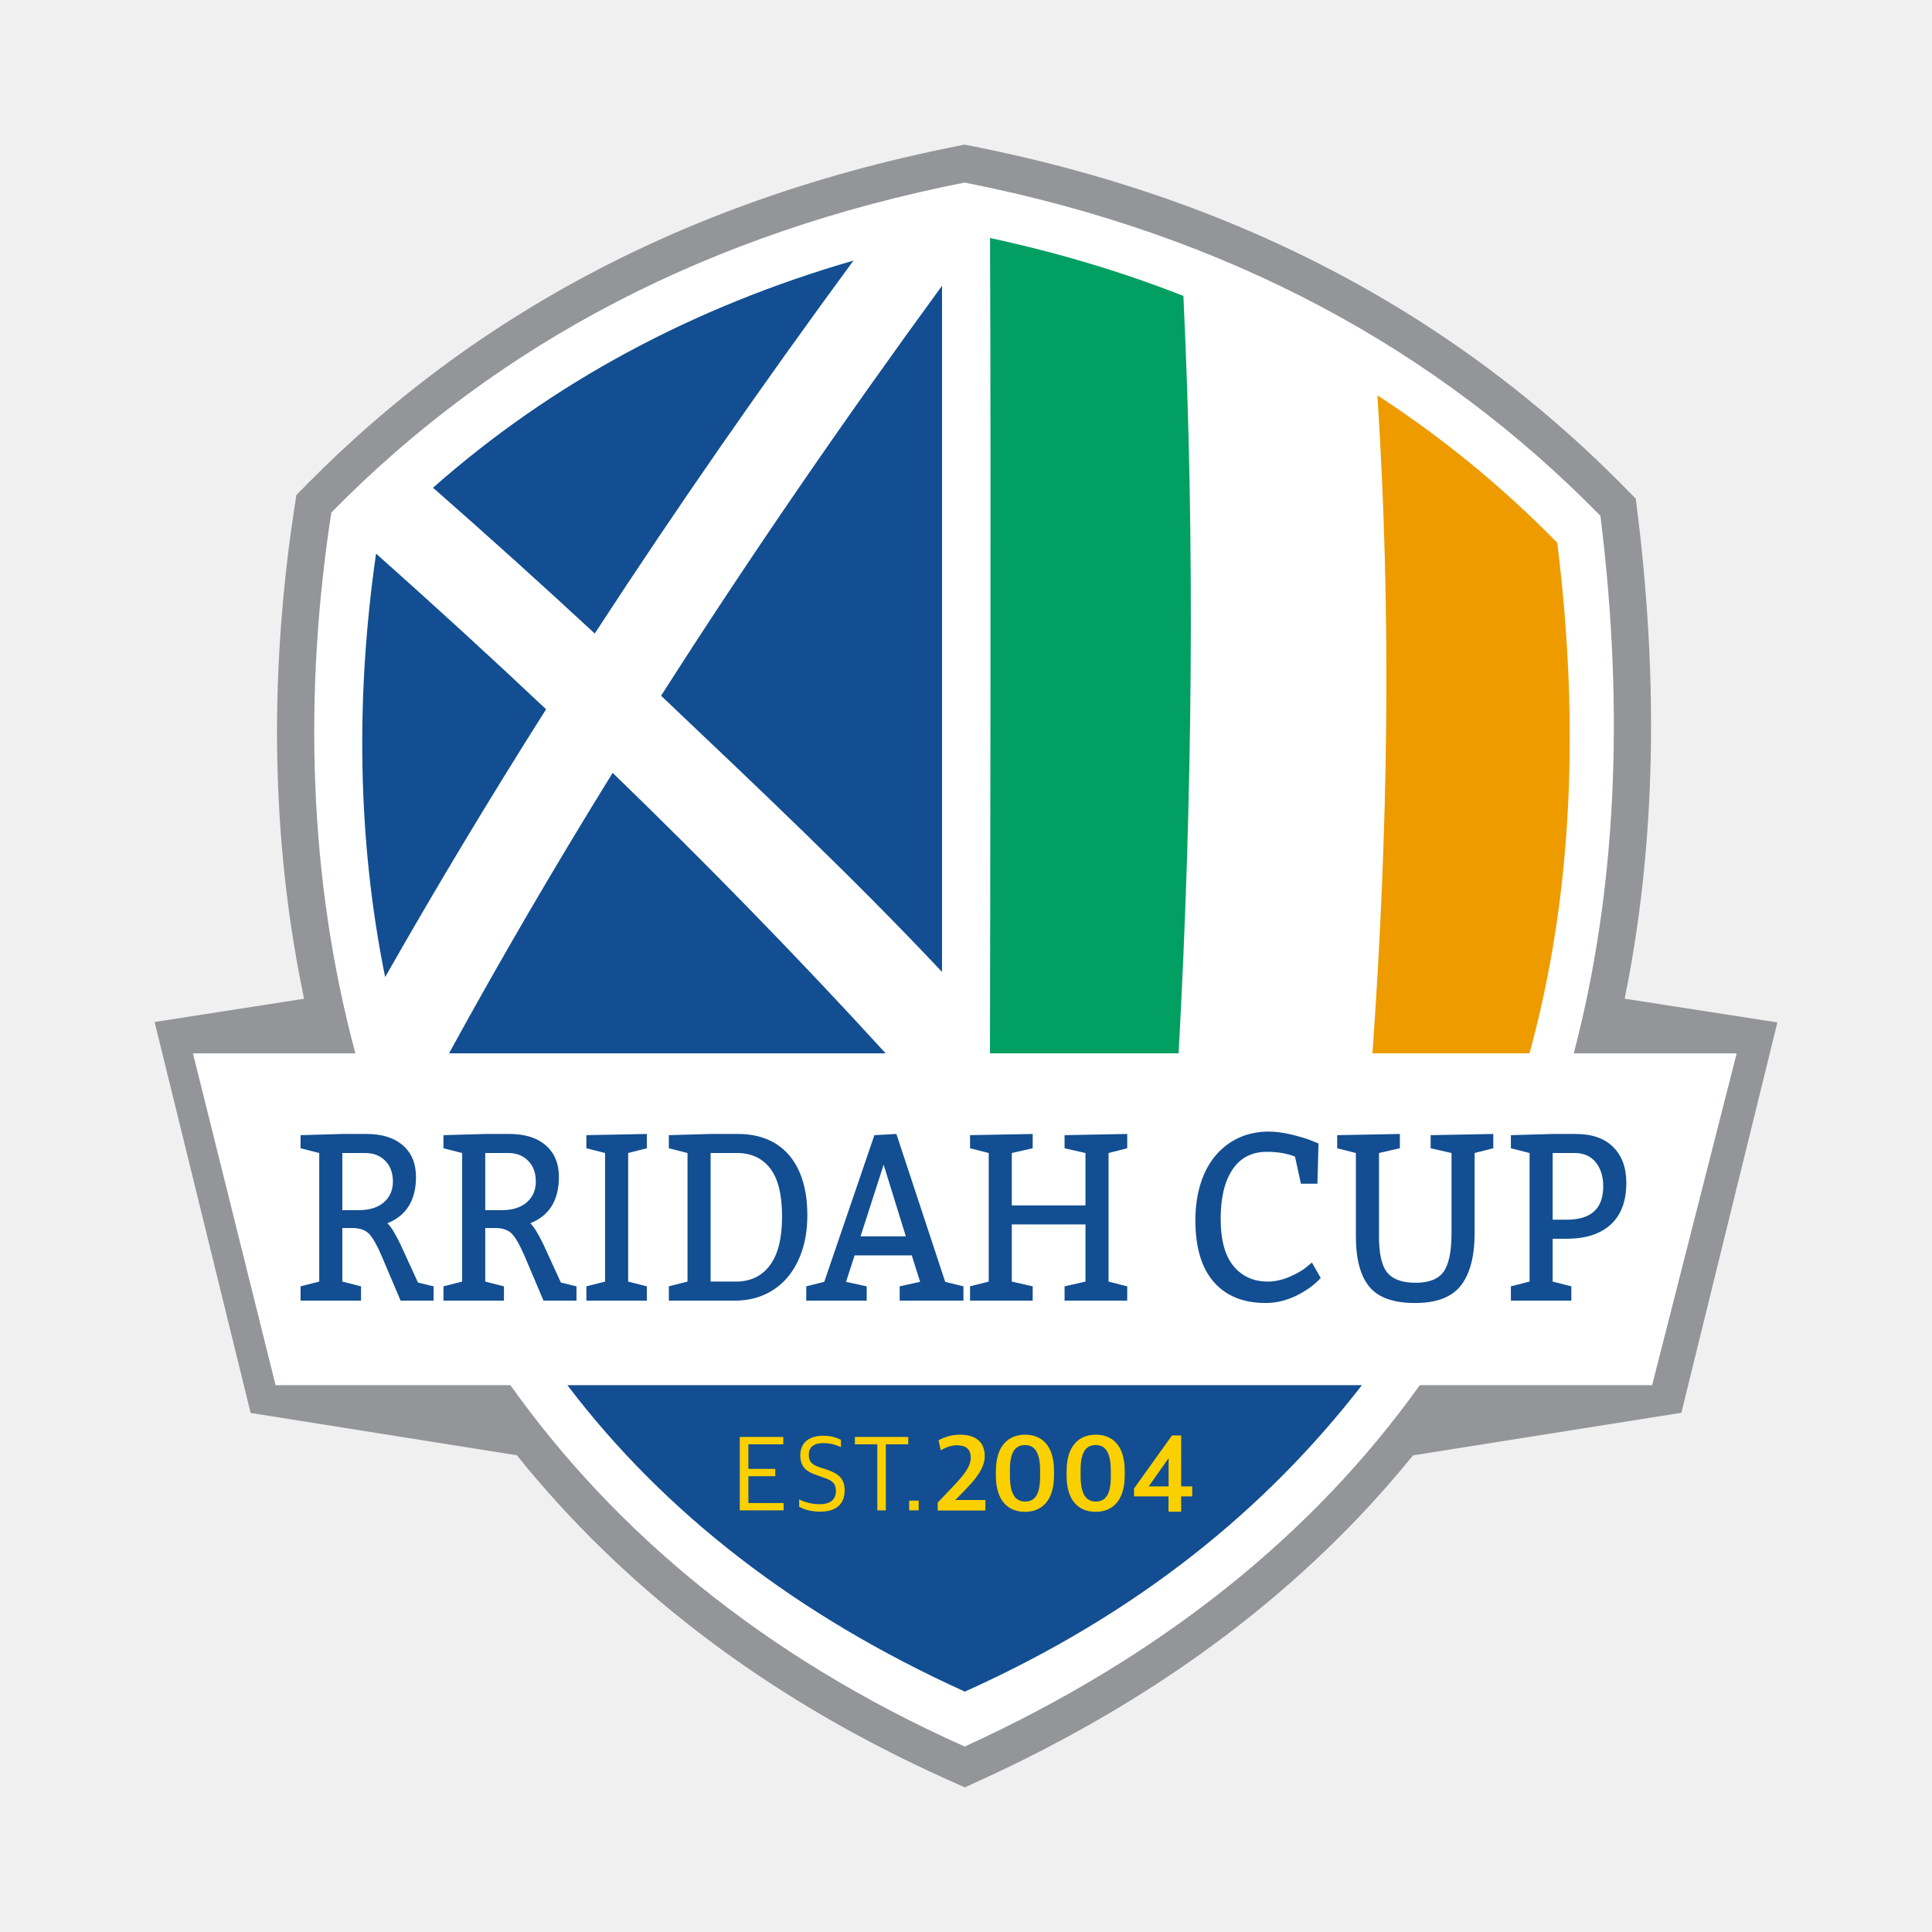
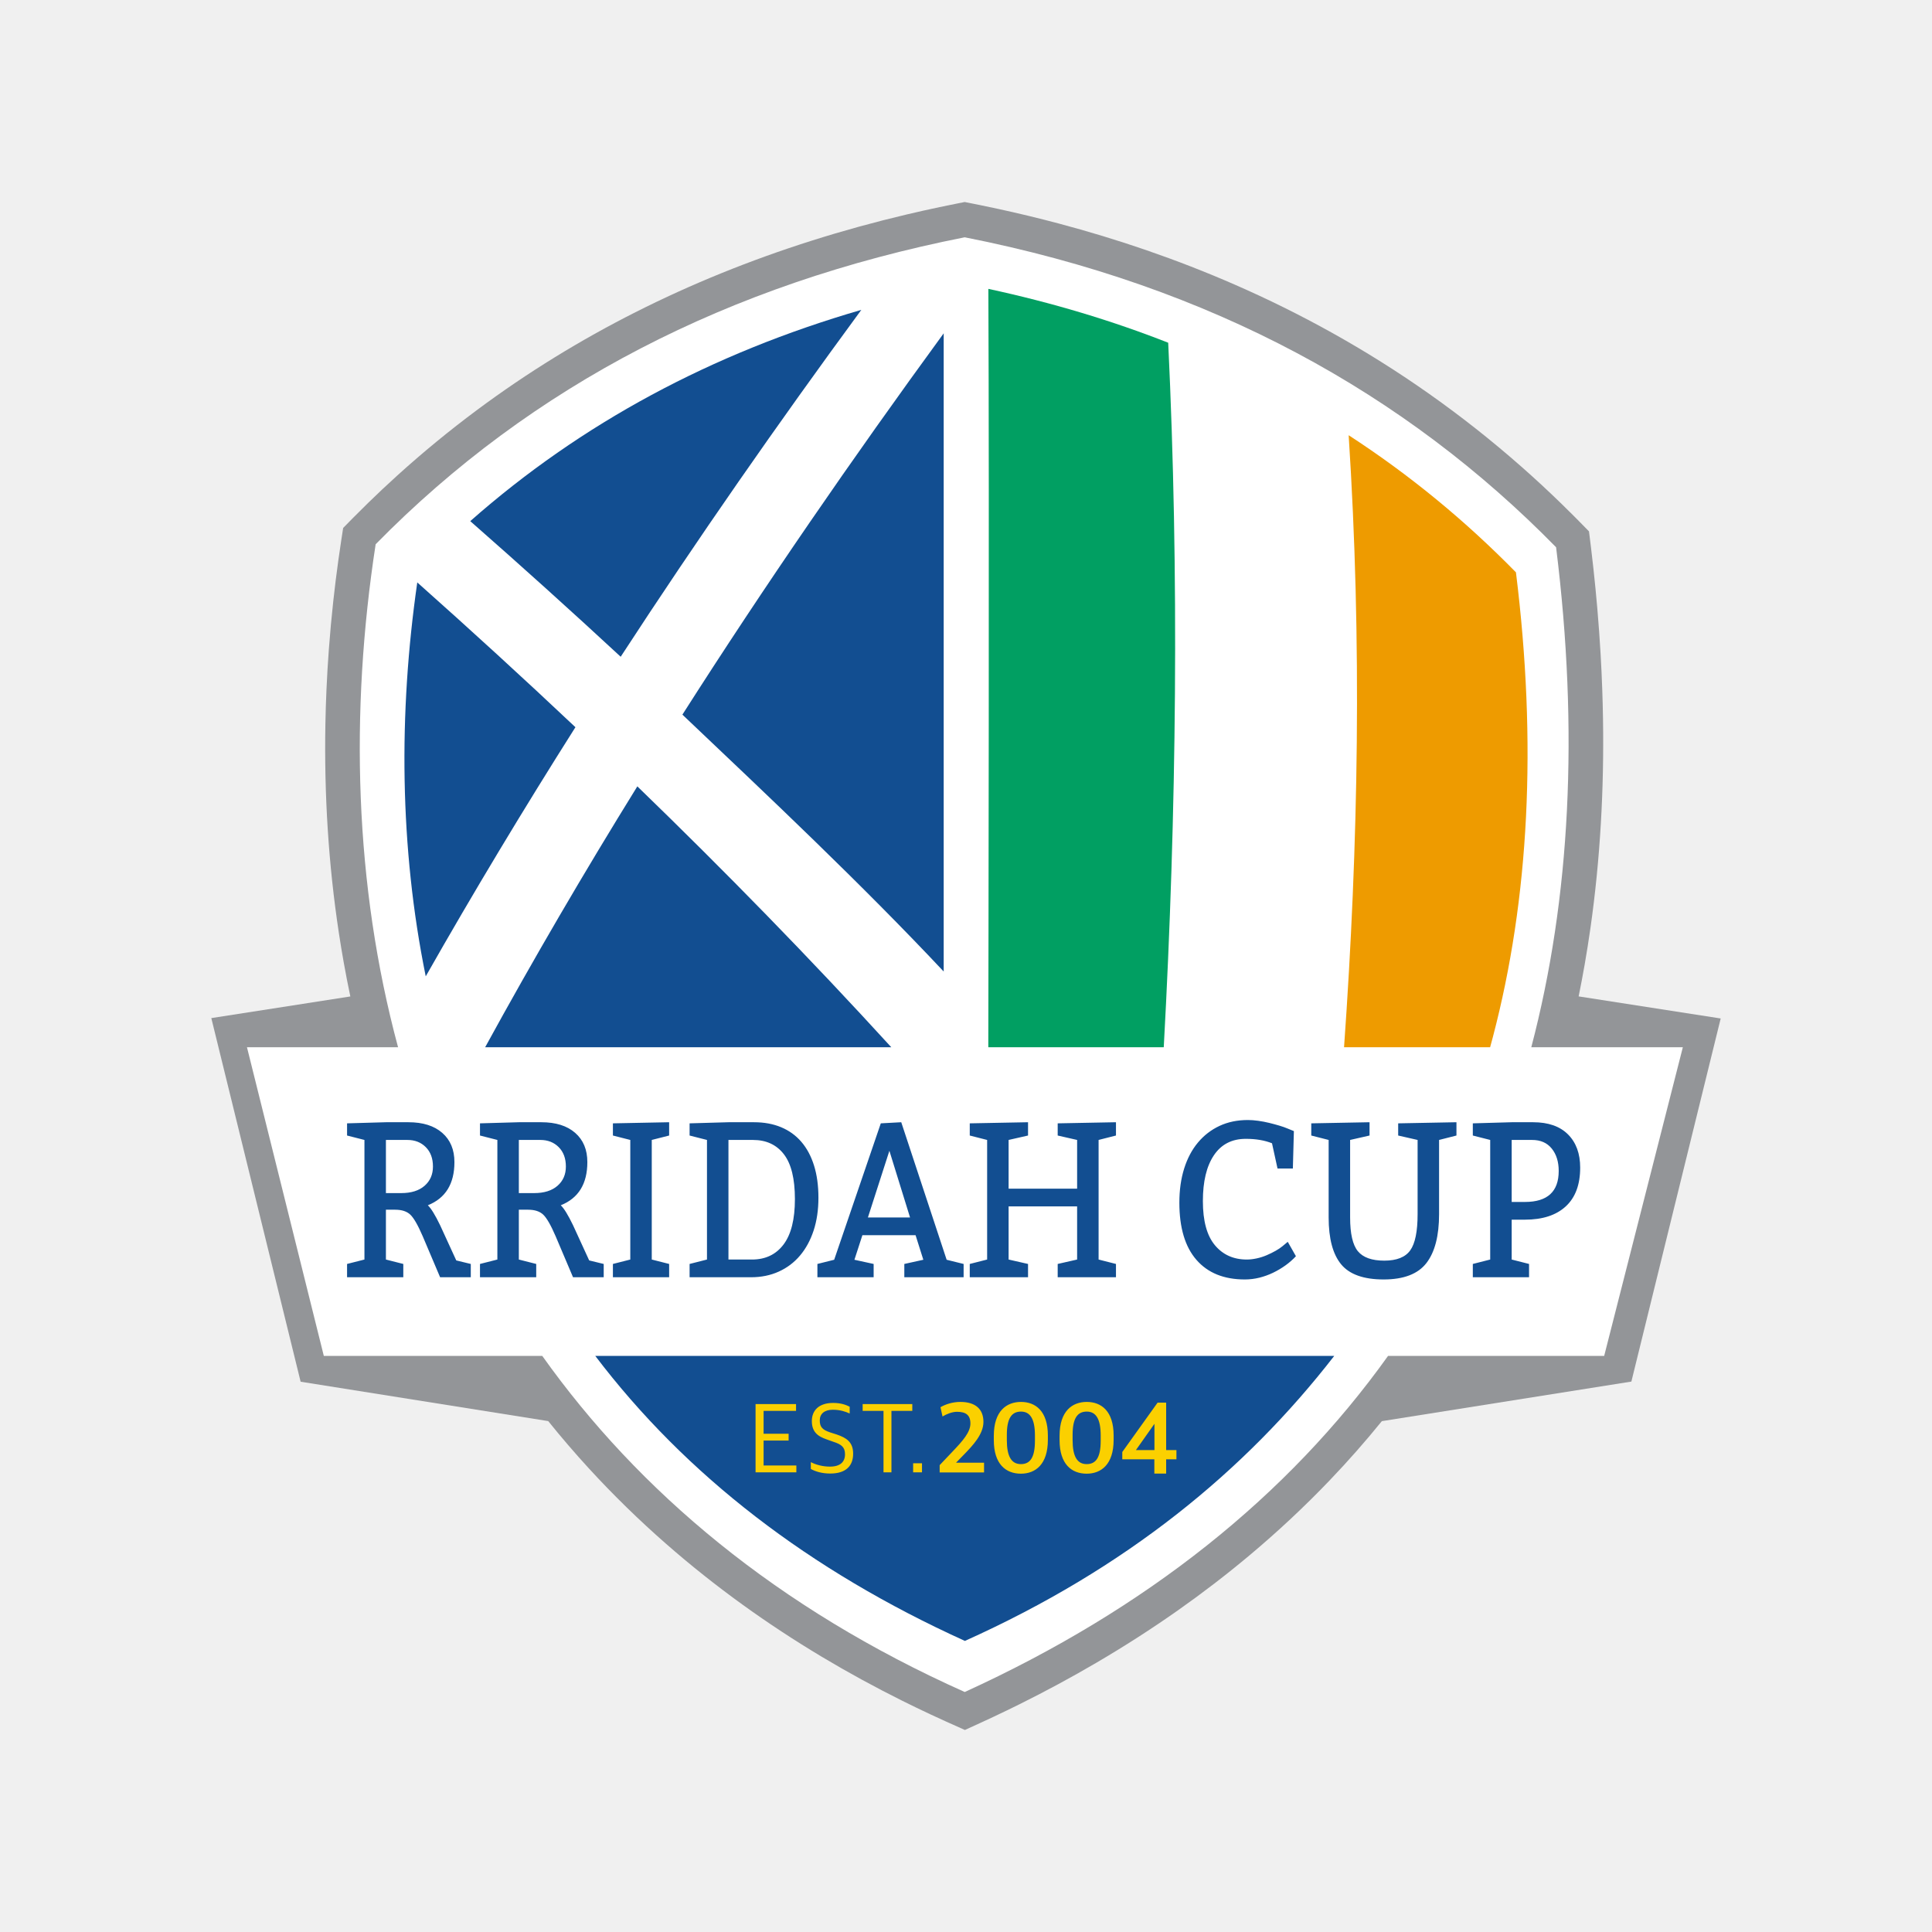
- <svg xmlns="http://www.w3.org/2000/svg" width="100%" height="100%" viewBox="0 0 2000 2000" version="1.1" xml:space="preserve" style="fill-rule:evenodd;clip-rule:evenodd;stroke-linejoin:round;stroke-miterlimit:2;">
-   <g id="S-I-Rridah-Cup-Logo" transform="matrix(0.855795,0,0,0.855795,142.751,143.295)">
+ <svg xmlns="http://www.w3.org/2000/svg" width="100%" height="100%" viewBox="0 0 1024 1024" version="1.1" xml:space="preserve" style="fill-rule:evenodd;clip-rule:evenodd;stroke-linejoin:round;stroke-miterlimit:2;">
+   <g id="S-I-Rridah-Cup-Logo" transform="matrix(0.407551,0,0,0.407551,103.757,104.016)">
    <path id="Grey-Background" d="M1542.49,1592.99C1520.96,1619.56 1498.33,1645.23 1474.69,1669.94C1441.65,1704.48 1406.65,1737.13 1370.01,1767.82C1340.3,1792.72 1309.51,1816.33 1277.83,1838.66C1243.29,1863.01 1207.67,1885.84 1171.21,1907.2C1138.53,1926.34 1105.16,1944.32 1071.24,1961.17C1060.28,1966.61 1049.26,1971.94 1038.19,1977.15C1032.91,1979.64 1027.61,1982.1 1022.3,1984.54C1014.96,1987.91 1007.61,1991.26 1000.26,1994.62L979.691,1985.41C978.346,1984.81 977.003,1984.21 975.659,1983.6C968.977,1980.58 962.31,1977.52 955.666,1974.42C943.184,1968.58 930.774,1962.59 918.443,1956.44C883.096,1938.82 848.394,1919.9 814.497,1899.62C779.022,1878.4 744.428,1855.7 710.914,1831.5C676.528,1806.67 643.28,1780.26 611.385,1752.3C576.322,1721.57 542.902,1688.96 511.385,1654.6C493.057,1634.61 475.374,1614.04 458.379,1592.91L136.383,1541.71L20.227,1068.81L201.024,1040.67C197.925,1025.93 195.055,1011.14 192.411,996.321C190.172,983.769 188.095,971.188 186.177,958.583C172.483,868.587 166.917,777.406 168.587,686.407C168.864,671.327 169.339,656.251 170.009,641.184C170.783,623.8 171.816,606.427 173.102,589.073C174.646,568.255 176.555,547.464 178.819,526.712C180.768,508.853 182.981,491.023 185.452,473.229C186.647,464.624 187.906,456.029 189.217,447.441L191.682,431.394L203.071,419.804C203.893,418.97 204.715,418.136 205.538,417.303C211.706,411.072 217.924,404.89 224.202,398.77C236.707,386.58 249.437,374.621 262.386,362.903C295.4,333.025 329.839,304.722 365.562,278.141C398.401,253.705 432.322,230.726 467.182,209.272C501.2,188.336 536.111,168.853 571.764,150.842C608.316,132.376 645.647,115.458 683.593,100.062C722.169,84.411 761.379,70.332 801.064,57.758C841.618,44.91 882.666,33.633 924.06,23.827C938.494,20.408 952.97,17.168 967.483,14.101C974.79,12.557 982.107,11.061 989.432,9.601L999.99,7.507C1006.11,8.719 1012.24,9.922 1018.36,11.163C1026.67,12.848 1034.97,14.591 1043.26,16.391C1069.6,22.115 1095.82,28.425 1121.88,35.347C1160.46,45.595 1198.68,57.188 1236.42,70.2C1275.28,83.597 1313.61,98.499 1351.28,114.953C1394.33,133.765 1436.5,154.608 1477.55,177.481C1520.66,201.503 1562.52,227.764 1602.88,256.161C1644.97,285.779 1685.43,317.716 1724.05,351.743C1741.37,367.008 1758.33,382.692 1774.9,398.768C1780.56,404.257 1786.17,409.792 1791.75,415.371C1794.53,418.161 1797.3,420.964 1800.07,423.775L1811.91,435.839L1814.03,453.04C1814.2,454.438 1814.38,455.835 1814.55,457.232C1815.64,466.28 1816.69,475.332 1817.68,484.392C1819.56,501.619 1821.25,518.867 1822.73,536.133C1824.42,555.85 1825.85,575.59 1827,595.346C1827.89,610.785 1828.61,626.234 1829.15,641.689C1829.6,654.307 1829.92,666.93 1830.12,679.554C1831.57,770.653 1826.61,861.926 1813.73,952.148C1811.48,967.904 1808.99,983.625 1806.25,999.302C1803.84,1013.1 1801.24,1026.87 1798.44,1040.6L1983.17,1069.31L1867.02,1541.52L1542.49,1592.99Z" style="fill:rgb(147,149,152);" />
    <g id="White-Background" transform="matrix(1.37631,0,0,1.37631,-374.611,-628.962)">
      <path d="M463.349,1261.12C421.928,1107.43 417.791,944.051 442.173,785.825C590.016,635.192 776.419,539.757 998.765,495.777C1232.76,541.949 1415.35,643.548 1557.59,788.662C1579.15,962.422 1571.1,1120.48 1534.15,1261.12L1677.35,1261.12L1603.03,1552.75L1398.82,1552.75C1304.1,1685.27 1170.38,1792.05 998.813,1870.36C821.23,1791.03 690.703,1680.84 599.586,1552.75L393.189,1552.75L320.576,1261.12L463.349,1261.12Z" style="fill:white;" />
    </g>
    <path id="Blue-Triangle" d="M1000.27,1878.79C1210.21,1784.47 1364.69,1657.6 1480.61,1508.1L519.525,1508.1C637.434,1663.4 797.74,1786.92 1000.27,1878.79Z" style="fill:rgb(18,78,145);" />
    <g id="Est-Date-Yellow" transform="matrix(1.1685,0,0,1.1685,-166.805,-167.441)">
      <path d="M1061.1,1565.04C1077.3,1565.04 1091.12,1554.73 1091.12,1527.42L1091.12,1522.55C1091.12,1495.25 1077.3,1485.17 1061.21,1485.17C1045.24,1485.17 1030.96,1495.14 1030.96,1522.89L1030.96,1527.76C1030.96,1554.16 1044.11,1565.04 1061.1,1565.04ZM1134.29,1565.04C1150.49,1565.04 1164.31,1554.73 1164.31,1527.42L1164.31,1522.55C1164.31,1495.25 1150.49,1485.17 1134.4,1485.17C1118.43,1485.17 1104.15,1495.14 1104.15,1522.89L1104.15,1527.76C1104.15,1554.16 1117.29,1565.04 1134.29,1565.04ZM1222.77,1538.75L1234.21,1538.75L1234.21,1549.06L1222.77,1549.06L1222.77,1564.92L1209.63,1564.92L1209.63,1549.06L1173.94,1549.06L1173.94,1540.91L1213.25,1485.96L1222.77,1485.96L1222.77,1538.75ZM848.923,1564.87C866.699,1564.87 874.398,1556.04 874.398,1542.8C874.398,1530 867.265,1525.25 856.056,1521.4L848.584,1519.02C839.979,1516.08 837.262,1512.9 837.262,1505.66C837.262,1498.41 842.47,1493.88 851.754,1493.88C860.132,1493.88 866.133,1496.04 870.548,1498.07L870.548,1490.49C866.359,1488.45 861.038,1486.3 852.093,1486.3C836.243,1486.3 828.43,1494.68 828.43,1506.45C828.43,1518 834.431,1523.43 845.074,1526.94L852.433,1529.55C861.604,1532.49 865.34,1535.66 865.34,1543.48C865.34,1551.74 860.245,1557.17 848.584,1557.17C840.545,1557.17 833.073,1555.14 827.298,1552.19L827.298,1559.78C832.393,1562.61 839.639,1564.87 848.923,1564.87ZM1020.09,1563.68L970.692,1563.68L970.692,1555.52L985.533,1539.89C996.296,1528.56 1004.91,1518.93 1004.91,1509.18C1004.91,1499.78 999.808,1496.16 989.952,1496.16C984.514,1496.16 978.169,1498.76 973.864,1501.37L971.598,1491.06C976.81,1488 984.74,1485.17 993.69,1485.17C1010.68,1485.17 1019.41,1493.32 1019.41,1507.37C1019.41,1521.19 1007.62,1533.54 998.109,1543.4L988.932,1552.8L1020.09,1552.8L1020.09,1563.68ZM951.021,1563.52L941.171,1563.52L941.171,1553.44L951.021,1553.44L951.021,1563.52ZM810.851,1495.13L774.734,1495.13L774.734,1520.6L802.586,1520.6L802.586,1528.19L774.734,1528.19L774.734,1555.93L811.19,1555.93L811.19,1563.52L765.789,1563.52L765.789,1487.54L810.851,1487.54L810.851,1495.13ZM940.236,1495.13L917.026,1495.13L917.026,1563.52L908.195,1563.52L908.195,1495.13L884.985,1495.13L884.985,1487.54L940.236,1487.54L940.236,1495.13ZM1061.1,1554.39C1050.56,1554.39 1045.46,1545.78 1045.46,1527.76L1045.46,1521.76C1045.46,1503.63 1050.68,1495.93 1061.21,1495.93C1071.41,1495.93 1076.73,1504.09 1076.73,1522.55L1076.73,1528.33C1076.73,1546.91 1071.52,1554.39 1061.1,1554.39ZM1134.29,1554.39C1123.75,1554.39 1118.65,1545.78 1118.65,1527.76L1118.65,1521.76C1118.65,1503.63 1123.86,1495.93 1134.4,1495.93C1144.6,1495.93 1149.92,1504.09 1149.92,1522.55L1149.92,1528.33C1149.92,1546.91 1144.71,1554.39 1134.29,1554.39ZM1209.74,1538.75L1209.74,1509.52L1189.12,1538.75L1209.74,1538.75Z" style="fill:rgb(251,208,0);" />
    </g>
    <g id="Rridah-Cup-Blue" transform="matrix(1.37631,0,0,1.37631,-374.611,-628.962)">
      <path d="M1308.86,1375.7L1294.36,1375.7L1289.15,1351.85C1282.19,1349.06 1273.94,1347.66 1264.41,1347.66C1251.27,1347.66 1241.22,1352.83 1234.27,1363.15C1227.31,1373.47 1223.83,1387.91 1223.83,1406.47C1223.83,1425.16 1227.6,1439.04 1235.14,1448.11C1242.67,1457.17 1252.75,1461.71 1265.38,1461.71C1268.21,1461.71 1271.27,1461.36 1274.56,1460.66C1277.84,1459.96 1281.03,1458.95 1284.12,1457.63C1287.21,1456.3 1290.05,1454.91 1292.62,1453.44C1295.2,1451.98 1297.33,1450.55 1299,1449.15L1304.03,1444.97L1311.75,1458.57C1308.92,1461.64 1305.67,1464.5 1302,1467.15C1298.32,1469.8 1294.39,1472.14 1290.21,1474.16C1286.02,1476.18 1281.67,1477.75 1277.16,1478.87C1272.66,1479.98 1268.08,1480.54 1263.45,1480.54C1243.74,1480.54 1228.5,1474.37 1217.75,1462.02C1206.99,1449.68 1201.61,1431.65 1201.61,1407.93C1201.61,1396.07 1203.12,1385.33 1206.15,1375.7C1209.18,1366.08 1213.53,1357.88 1219.2,1351.12C1224.86,1344.35 1231.66,1339.12 1239.58,1335.42C1247.5,1331.73 1256.42,1329.88 1266.34,1329.88C1269.31,1329.88 1272.56,1330.12 1276.1,1330.61C1279.64,1331.1 1283.12,1331.76 1286.54,1332.6C1289.95,1333.44 1293.17,1334.31 1296.2,1335.21C1299.23,1336.12 1301.71,1336.99 1303.64,1337.83L1309.82,1340.34L1308.86,1375.7ZM1447.02,1348.71L1447.02,1418.81C1447.02,1439.32 1443.02,1454.73 1435.04,1465.06C1427.05,1475.38 1413.59,1480.54 1394.65,1480.54C1375.71,1480.54 1362.32,1475.76 1354.46,1466.21C1346.6,1456.65 1342.67,1441.9 1342.67,1421.95L1342.67,1348.71L1326.25,1344.53L1326.25,1333.02L1381.32,1331.97L1381.32,1344.53L1362.96,1348.71L1362.96,1421.95C1362.96,1437.3 1365.41,1447.93 1370.3,1453.86C1375.2,1459.79 1383.51,1462.76 1395.23,1462.76C1406.95,1462.76 1415.13,1459.51 1419.77,1453.03C1424.41,1446.54 1426.73,1435.13 1426.73,1418.81L1426.73,1348.71L1408.37,1344.53L1408.37,1333.02L1463.44,1331.97L1463.44,1344.53L1447.02,1348.71ZM468.294,1478.45L415.155,1478.45L415.155,1465.89L431.579,1461.71L431.579,1348.71L415.155,1344.53L415.155,1333.02L451.869,1331.97L473.124,1331.97C486.78,1331.97 497.44,1335.32 505.104,1342.02C512.769,1348.71 516.602,1357.92 516.602,1369.64C516.602,1390.14 508.228,1403.75 491.482,1410.44C494.573,1413.37 498.438,1419.65 503.075,1429.28L518.341,1462.55L532.06,1465.89L532.06,1478.45L503.075,1478.45L486.651,1439.74C482.142,1429.28 478.245,1422.47 474.96,1419.34C471.675,1416.2 466.877,1414.63 460.564,1414.63L451.869,1414.63L451.869,1461.71L468.294,1465.89L468.294,1478.45ZM593.895,1478.45L540.756,1478.45L540.756,1465.89L557.181,1461.71L557.181,1348.71L540.756,1344.53L540.756,1333.02L577.47,1331.97L598.726,1331.97C612.381,1331.97 623.041,1335.32 630.706,1342.02C638.371,1348.71 642.203,1357.92 642.203,1369.64C642.203,1390.14 633.83,1403.75 617.083,1410.44C620.174,1413.37 624.039,1419.65 628.677,1429.28L643.942,1462.55L657.662,1465.89L657.662,1478.45L628.677,1478.45L612.252,1439.74C607.743,1429.28 603.846,1422.47 600.561,1419.34C597.276,1416.2 592.478,1414.63 586.166,1414.63L577.47,1414.63L577.47,1461.71L593.895,1465.89L593.895,1478.45ZM719.496,1478.45L666.357,1478.45L666.357,1465.89L682.782,1461.71L682.782,1348.71L666.357,1344.53L666.357,1333.02L719.496,1331.97L719.496,1344.53L703.071,1348.71L703.071,1461.71L719.496,1465.89L719.496,1478.45ZM796.789,1478.45L738.819,1478.45L738.819,1465.89L755.244,1461.71L755.244,1348.71L738.819,1344.53L738.819,1333.02L775.534,1331.97L799.688,1331.97C809.22,1331.97 817.755,1333.54 825.291,1336.68C832.827,1339.82 839.204,1344.42 844.421,1350.49C849.638,1356.56 853.632,1364.02 856.401,1372.88C859.171,1381.74 860.556,1391.89 860.556,1403.33C860.556,1414.77 859.042,1425.09 856.015,1434.3C852.988,1443.5 848.704,1451.39 843.165,1457.94C837.626,1464.5 830.927,1469.56 823.069,1473.11C815.211,1476.67 806.451,1478.45 796.789,1478.45ZM912.729,1478.45L859.59,1478.45L859.59,1465.89L875.435,1461.92L919.492,1333.02L938.815,1331.97L981.713,1461.92L997.751,1465.89L997.751,1478.45L941.714,1478.45L941.714,1465.89L959.684,1461.92L952.341,1438.69L902.101,1438.69L894.565,1461.92L912.729,1465.89L912.729,1478.45ZM1058.62,1478.45L1003.55,1478.45L1003.55,1465.89L1019.97,1461.71L1019.97,1348.71L1003.55,1344.53L1003.55,1333.02L1058.62,1331.97L1058.62,1344.53L1040.26,1348.71L1040.26,1394.75L1105,1394.75L1105,1348.71L1086.64,1344.53L1086.64,1333.02L1141.71,1331.97L1141.71,1344.53L1125.29,1348.71L1125.29,1461.71L1141.71,1465.89L1141.71,1478.45L1086.64,1478.45L1086.64,1465.89L1105,1461.71L1105,1411.49L1040.26,1411.49L1040.26,1461.71L1058.62,1465.89L1058.62,1478.45ZM1532.04,1478.45L1478.9,1478.45L1478.9,1465.89L1495.33,1461.71L1495.33,1348.71L1478.9,1344.53L1478.9,1333.02L1515.62,1331.97L1535.9,1331.97C1550.2,1331.97 1561.18,1335.81 1568.85,1343.48C1576.52,1351.15 1580.35,1361.62 1580.35,1374.87C1580.35,1390.91 1575.81,1403.12 1566.73,1411.49C1557.64,1419.86 1544.79,1424.04 1528.17,1424.04L1515.62,1424.04L1515.62,1461.71L1532.04,1465.89L1532.04,1478.45ZM775.534,1461.71L797.755,1461.71C810.509,1461.71 820.46,1456.97 827.61,1447.48C834.759,1437.99 838.334,1423.69 838.334,1404.58C838.334,1385.33 834.856,1371.21 827.9,1362.21C820.943,1353.21 811.217,1348.71 798.721,1348.71L775.534,1348.71L775.534,1461.71ZM927.608,1358.96L907.318,1421.95L947.124,1421.95L927.608,1358.96ZM1534.94,1348.71L1515.62,1348.71L1515.62,1407.3L1528.17,1407.3C1549.43,1407.3 1560.06,1397.54 1560.06,1378.01C1560.06,1369.36 1557.87,1362.31 1553.49,1356.87C1549.11,1351.43 1542.92,1348.71 1534.94,1348.71ZM451.869,1348.71L451.869,1398.93L466.361,1398.93C475.765,1398.93 483.108,1396.63 488.39,1392.03C493.671,1387.42 496.312,1381.36 496.312,1373.82C496.312,1366.15 494.058,1360.05 489.549,1355.51C485.04,1350.98 479.243,1348.71 472.158,1348.71L451.869,1348.71ZM577.47,1348.71L577.47,1398.93L591.962,1398.93C601.366,1398.93 608.709,1396.63 613.991,1392.03C619.273,1387.42 621.914,1381.36 621.914,1373.82C621.914,1366.15 619.659,1360.05 615.15,1355.51C610.642,1350.98 604.845,1348.71 597.759,1348.71L577.47,1348.71Z" style="fill:rgb(18,78,145);" />
    </g>
    <g id="Irish-Flag" transform="matrix(1.1685,0,0,1.1685,-166.805,-167.441)">
      <path id="White-Background1" d="M1024.83,246.374C1269.28,299.021 1461.38,408.132 1612.08,561.88C1635.67,752.034 1626.86,925 1586.43,1078.92C1585.42,1082.77 1584.38,1086.61 1583.33,1090.43L1024.83,1090.43L1024.83,246.374Z" style="fill:white;" />
      <path id="Green-Stripe" d="M1024.89,246.388C1095.94,261.693 1162.57,281.769 1225.05,306.325C1237.31,562.465 1234.44,829.014 1220.09,1090.43L1024.83,1090.43L1024.83,1085.11C1024.95,1024.15 1026.01,485.745 1024.89,246.388Z" style="fill:rgb(1,159,98);" />
      <path id="Gold-Stripe" d="M1425.89,409.269C1494.07,453.539 1555.95,504.613 1612.08,561.88C1635.67,752.034 1626.86,925 1586.43,1078.92C1585.42,1082.77 1584.38,1086.6 1583.33,1090.43L1420.76,1090.43C1436.86,864.726 1440.76,637.877 1425.89,409.269Z" style="fill:rgb(238,155,0);" />
    </g>
    <g id="Scottish-Flag" transform="matrix(1.1685,0,0,1.1685,-166.805,-167.441)">
      <path id="White-Background2" d="M975.173,246.613L975.173,1090.43L418.347,1090.43C417.084,1086.6 415.834,1082.76 414.599,1078.92C369.27,910.719 364.743,731.93 391.425,558.776C547.565,399.689 743.005,296.862 975.173,246.613Z" style="fill:white;" />
      <path id="Blue-Background" d="M464.825,1090.43C518.57,992.221 575.156,895.498 634.211,800.069C731.49,894.217 825.89,990.845 916.855,1090.43L464.825,1090.43ZM389.291,573.098C448.831,626.063 507.541,679.744 565.307,734.238C507.531,825.464 451.905,917.841 398.704,1011.52C369.574,868.128 368.331,718.783 389.291,573.098ZM975.173,295.847L975.173,1006.14C883.234,908.263 782.071,812.989 684.369,720.24C776.269,576.138 873.641,434.903 975.173,295.847ZM883.503,269.748C790.456,396.418 700.905,524.96 615.678,655.82C560.644,604.825 504.81,554.533 448.253,504.876C571.894,395.805 717.336,317.942 883.503,269.748Z" style="fill:rgb(18,78,145);" />
    </g>
  </g>
</svg>
